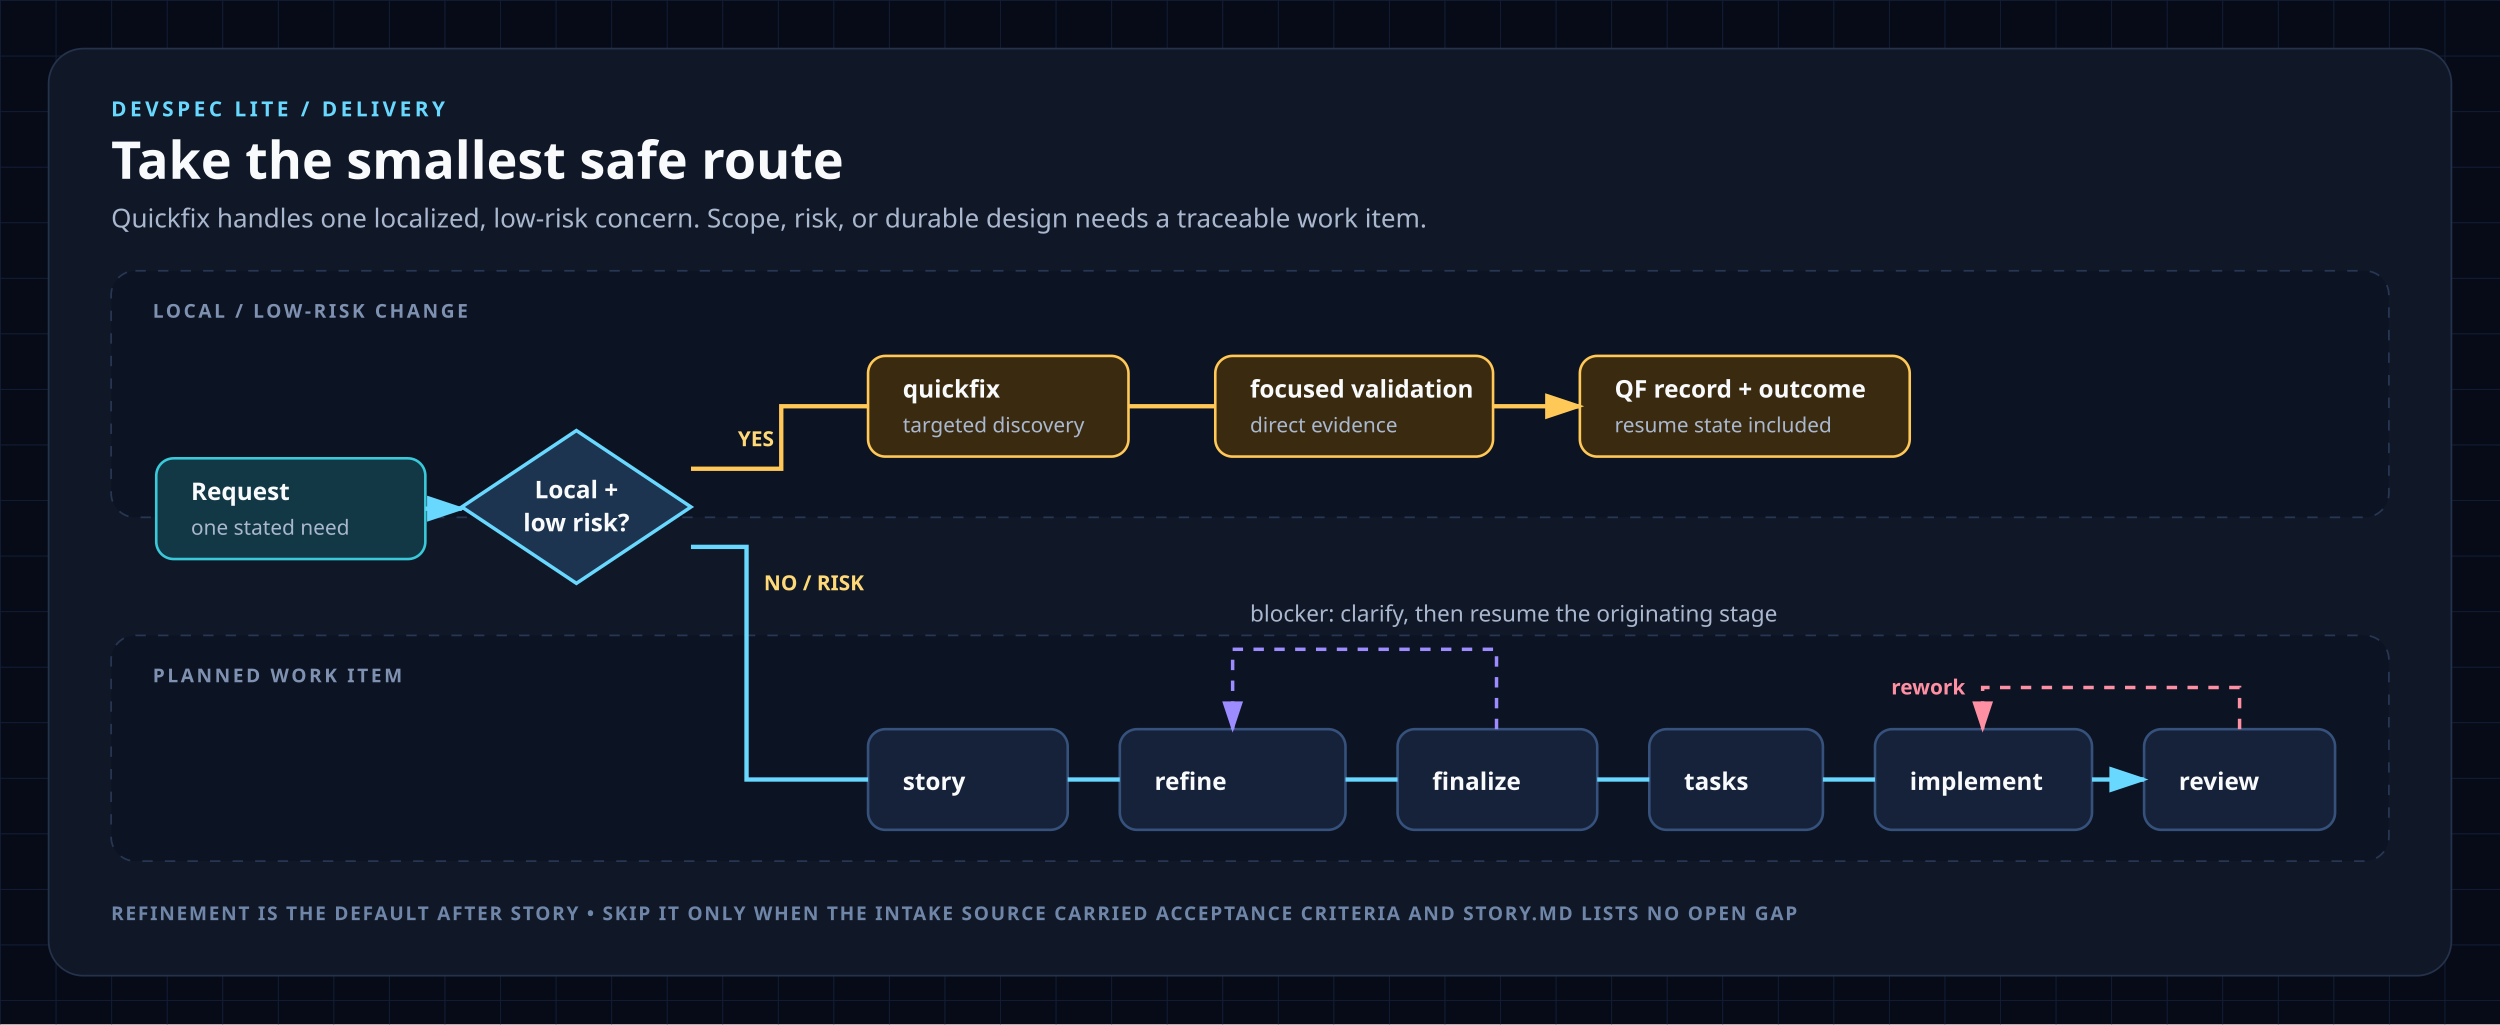
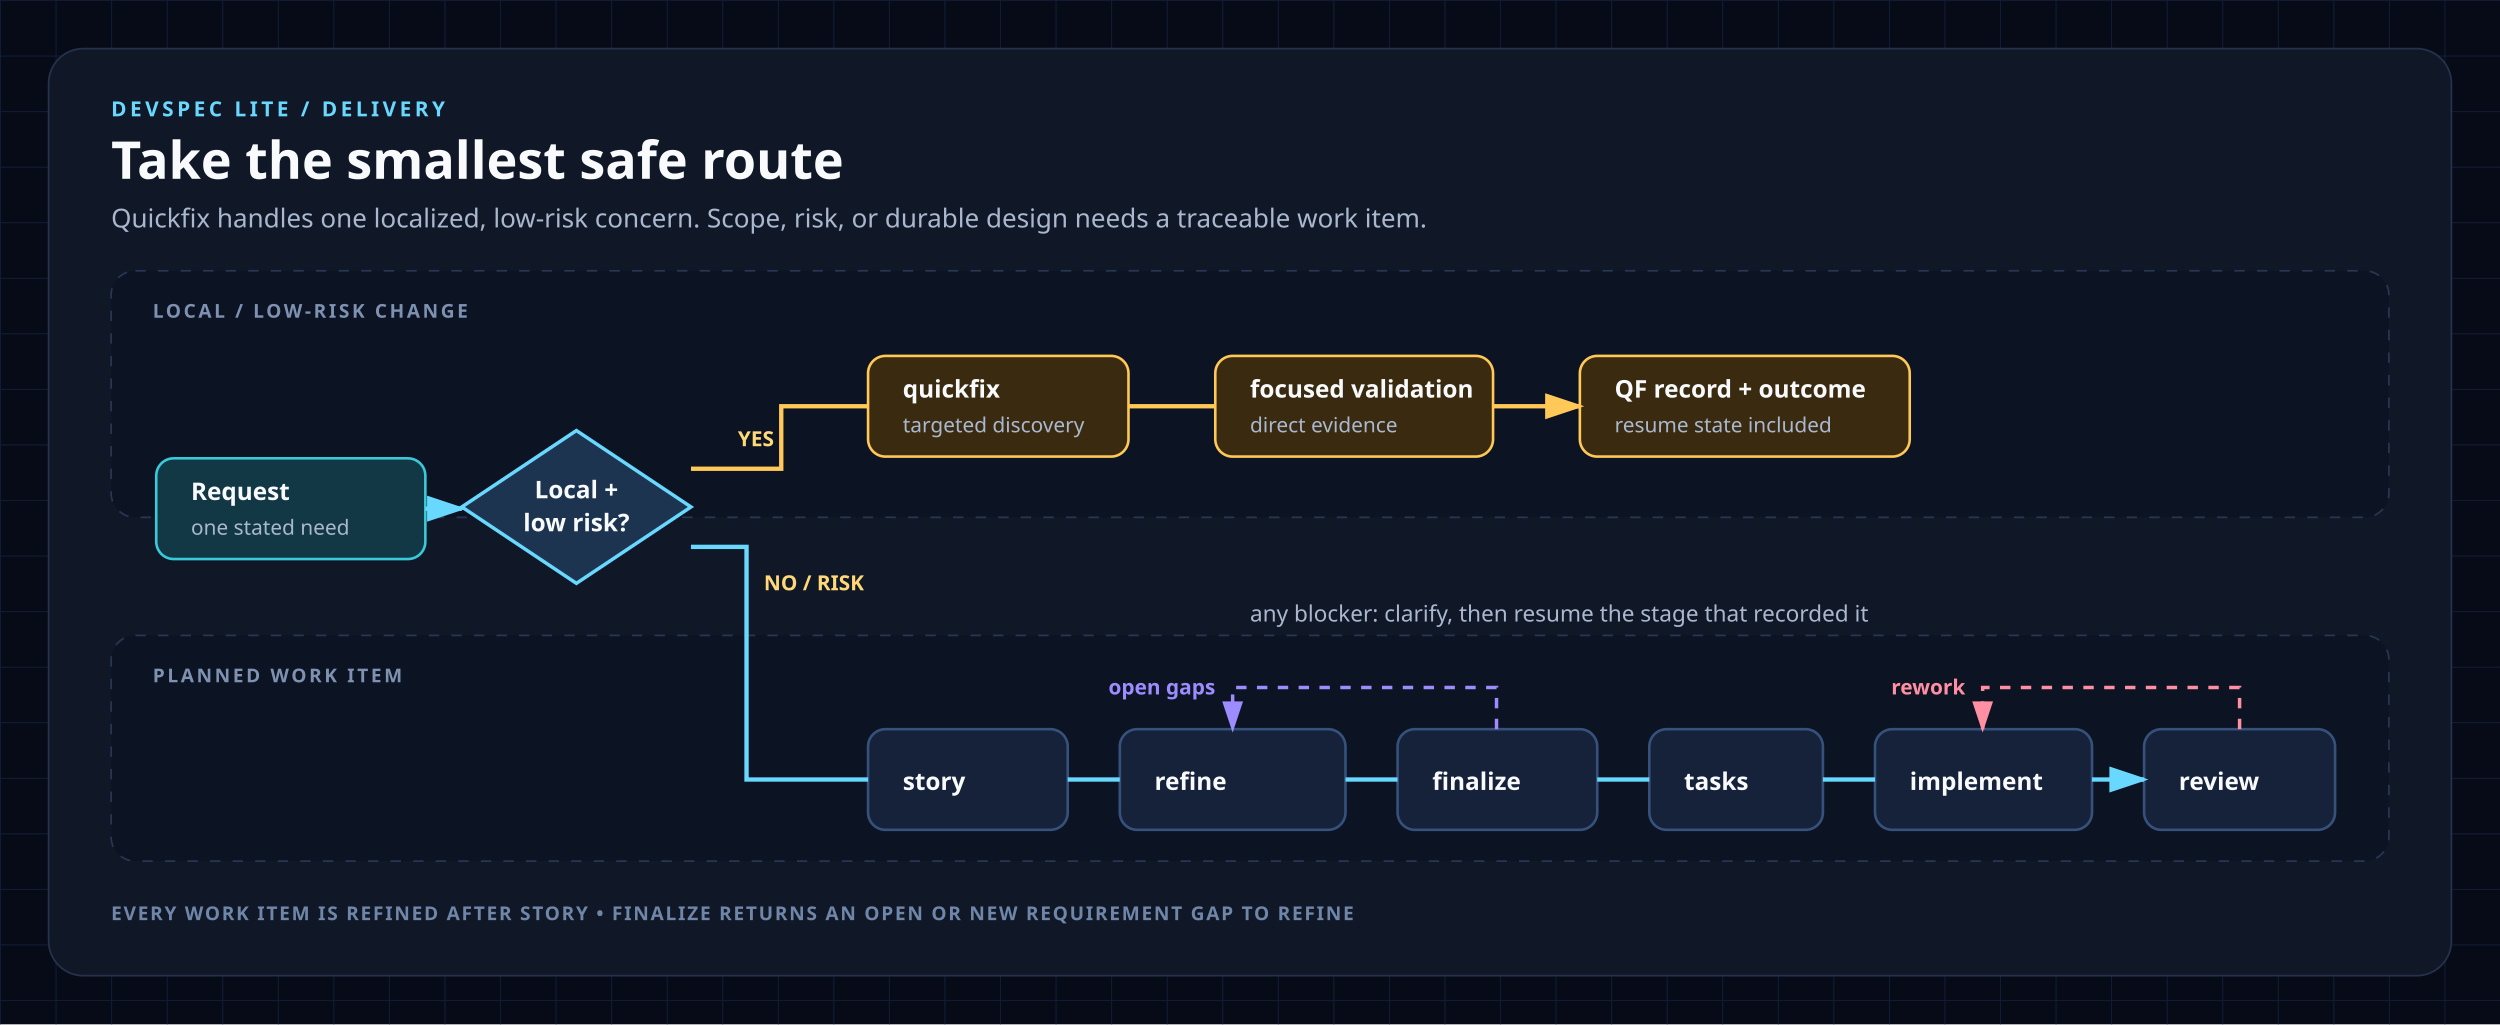
<svg xmlns="http://www.w3.org/2000/svg" viewBox="0 0 1440 590" role="img" aria-labelledby="title desc">
-   <style>.bg{fill:#070b18}.surface{fill:#101827;stroke:#24324b}.lane{fill:#0c1323;stroke:#263653;stroke-dasharray:6 7}.eyebrow{font:700 12px system-ui,sans-serif;letter-spacing:2px;fill:#69d8ff}.title{font:700 30px system-ui,sans-serif;fill:#f8fafc}.sub{font:15px system-ui,sans-serif;fill:#aab8cf}.laneLabel{font:700 11px system-ui,sans-serif;letter-spacing:1.5px;fill:#7f91b1}.card{fill:#16223a;stroke:#35517c;stroke-width:1.5}.quick{fill:#3a2b10;stroke:#ffc857}.start{fill:#123745;stroke:#39c9d9}.decision{fill:#1d3450;stroke:#69d8ff;stroke-width:2}.nodeTitle{font:700 14px system-ui,sans-serif;fill:#f8fafc}.nodeMeta{font:12px system-ui,sans-serif;fill:#aab8cf}.flow{fill:none;stroke:#69d8ff;stroke-width:2.5;marker-end:url(#arrow)}.flowQuick{fill:none;stroke:#ffc857;stroke-width:2.5;marker-end:url(#arrowGold)}.clarify{fill:none;stroke:#9c8cff;stroke-width:2;stroke-dasharray:6 6;marker-end:url(#arrowV)}.rework{fill:none;stroke:#ff8fa3;stroke-width:2;stroke-dasharray:6 6;marker-end:url(#arrowR)}.reworkLabel{font:700 12px system-ui,sans-serif;fill:#ff8fa3}.label{font:700 12px system-ui,sans-serif;fill:#ffd978}.note{font:13px system-ui,sans-serif;fill:#aab8cf}.foot{font:600 11px system-ui,sans-serif;letter-spacing:1px;fill:#6f86a8}</style>
+   <style>.bg{fill:#070b18}.surface{fill:#101827;stroke:#24324b}.lane{fill:#0c1323;stroke:#263653;stroke-dasharray:6 7}.eyebrow{font:700 12px system-ui,sans-serif;letter-spacing:2px;fill:#69d8ff}.title{font:700 30px system-ui,sans-serif;fill:#f8fafc}.sub{font:15px system-ui,sans-serif;fill:#aab8cf}.laneLabel{font:700 11px system-ui,sans-serif;letter-spacing:1.5px;fill:#7f91b1}.card{fill:#16223a;stroke:#35517c;stroke-width:1.5}.quick{fill:#3a2b10;stroke:#ffc857}.start{fill:#123745;stroke:#39c9d9}.decision{fill:#1d3450;stroke:#69d8ff;stroke-width:2}.nodeTitle{font:700 14px system-ui,sans-serif;fill:#f8fafc}.nodeMeta{font:12px system-ui,sans-serif;fill:#aab8cf}.flow{fill:none;stroke:#69d8ff;stroke-width:2.5;marker-end:url(#arrow)}.flowQuick{fill:none;stroke:#ffc857;stroke-width:2.5;marker-end:url(#arrowGold)}.back{fill:none;stroke:#9c8cff;stroke-width:2;stroke-dasharray:6 6;marker-end:url(#arrowV)}.backLabel{font:700 12px system-ui,sans-serif;fill:#9c8cff}.rework{fill:none;stroke:#ff8fa3;stroke-width:2;stroke-dasharray:6 6;marker-end:url(#arrowR)}.reworkLabel{font:700 12px system-ui,sans-serif;fill:#ff8fa3}.label{font:700 12px system-ui,sans-serif;fill:#ffd978}.note{font:13px system-ui,sans-serif;fill:#aab8cf}.foot{font:600 11px system-ui,sans-serif;letter-spacing:1px;fill:#6f86a8}</style>
  <defs>
    <pattern id="grid" width="32" height="32" patternUnits="userSpaceOnUse">
      <path d="M32 0H0V32" fill="none" stroke="#14213a" stroke-width="1" />
    </pattern>
    <marker id="arrow" markerWidth="10" markerHeight="10" refX="8" refY="3" orient="auto">
      <path d="M0,0 L0,6 L9,3 z" fill="#69d8ff" />
    </marker>
    <marker id="arrowGold" markerWidth="10" markerHeight="10" refX="8" refY="3" orient="auto">
      <path d="M0,0 L0,6 L9,3 z" fill="#ffc857" />
    </marker>
    <marker id="arrowV" markerWidth="10" markerHeight="10" refX="8" refY="3" orient="auto">
      <path d="M0,0 L0,6 L9,3 z" fill="#9c8cff" />
    </marker>
    <marker id="arrowR" markerWidth="10" markerHeight="10" refX="8" refY="3" orient="auto">
      <path d="M0,0 L0,6 L9,3 z" fill="#ff8fa3" />
    </marker>
  </defs>
  <rect class="bg" width="1440" height="590" />
  <rect fill="url(#grid)" width="1440" height="590" opacity=".9" />
  <rect class="surface" x="28" y="28" width="1384" height="534" rx="20" />
  <text x="64" y="67" class="eyebrow">DEVSPEC LITE / DELIVERY</text>
  <text x="64" y="103" class="title">Take the smallest safe route</text>
  <text x="64" y="131" class="sub">Quickfix handles one localized, low-risk concern. Scope, risk, or durable design needs a traceable work item.</text>
  <rect class="lane" x="64" y="156" width="1312" height="142" rx="14" />
  <text x="88" y="183" class="laneLabel">LOCAL / LOW-RISK CHANGE</text>
  <rect class="lane" x="64" y="366" width="1312" height="130" rx="14" />
  <text x="88" y="393" class="laneLabel">PLANNED WORK ITEM</text>
  <rect class="card start" x="90" y="264" width="155" height="58" rx="10" />
  <text x="110" y="288" class="nodeTitle">Request</text>
  <text x="110" y="308" class="nodeMeta">one stated need</text>
  <polygon class="decision" points="332,248 398,292 332,336 266,292" />
  <text x="332" y="287" text-anchor="middle" class="nodeTitle">Local +</text>
  <text x="332" y="306" text-anchor="middle" class="nodeTitle">low risk?</text>
  <rect class="card quick" x="500" y="205" width="150" height="58" rx="10" />
  <text x="520" y="229" class="nodeTitle">quickfix</text>
  <text x="520" y="249" class="nodeMeta">targeted discovery</text>
  <rect class="card quick" x="700" y="205" width="160" height="58" rx="10" />
  <text x="720" y="229" class="nodeTitle">focused validation</text>
  <text x="720" y="249" class="nodeMeta">direct evidence</text>
  <rect class="card quick" x="910" y="205" width="190" height="58" rx="10" />
  <text x="930" y="229" class="nodeTitle">QF record + outcome</text>
  <text x="930" y="249" class="nodeMeta">resume state included</text>
  <rect class="card" x="500" y="420" width="115" height="58" rx="10" />
  <text x="520" y="455" class="nodeTitle">story</text>
  <rect class="card" x="645" y="420" width="130" height="58" rx="10" />
  <text x="665" y="455" class="nodeTitle">refine</text>
  <rect class="card" x="805" y="420" width="115" height="58" rx="10" />
  <text x="825" y="455" class="nodeTitle">finalize</text>
  <rect class="card" x="950" y="420" width="100" height="58" rx="10" />
  <text x="970" y="455" class="nodeTitle">tasks</text>
  <rect class="card" x="1080" y="420" width="125" height="58" rx="10" />
  <text x="1100" y="455" class="nodeTitle">implement</text>
  <rect class="card" x="1235" y="420" width="110" height="58" rx="10" />
  <text x="1255" y="455" class="nodeTitle">review</text>
  <path class="flow" d="M245 293H266" />
  <path class="flowQuick" d="M398 270H450V234H500M650 234H700M860 234H910" />
  <path class="flow" d="M398 315H430V449H500M615 449H645M775 449H805M920 449H950M1050 449H1080M1205 449H1235" />
  <text x="425" y="257" class="label">YES</text>
  <text x="440" y="340" class="label">NO / RISK</text>
-   <path class="clarify" d="M862 420V374H710V420" />
+   <path class="back" d="M862 420V396H710V420" />
+   <text x="700" y="400" text-anchor="end" class="backLabel">open gaps</text>
  <path class="rework" d="M1290 420V396H1142V420" />
  <text x="1132" y="400" text-anchor="end" class="reworkLabel">rework</text>
-   <text x="720" y="358" class="note">blocker: clarify, then resume the originating stage</text>
-   <text x="64" y="530" class="foot">REFINEMENT IS THE DEFAULT AFTER STORY • SKIP IT ONLY WHEN THE INTAKE SOURCE CARRIED ACCEPTANCE CRITERIA AND STORY.MD LISTS NO OPEN GAP</text>
+   <text x="720" y="358" class="note">any blocker: clarify, then resume the stage that recorded it</text>
+   <text x="64" y="530" class="foot">EVERY WORK ITEM IS REFINED AFTER STORY • FINALIZE RETURNS AN OPEN OR NEW REQUIREMENT GAP TO REFINE</text>
</svg>
